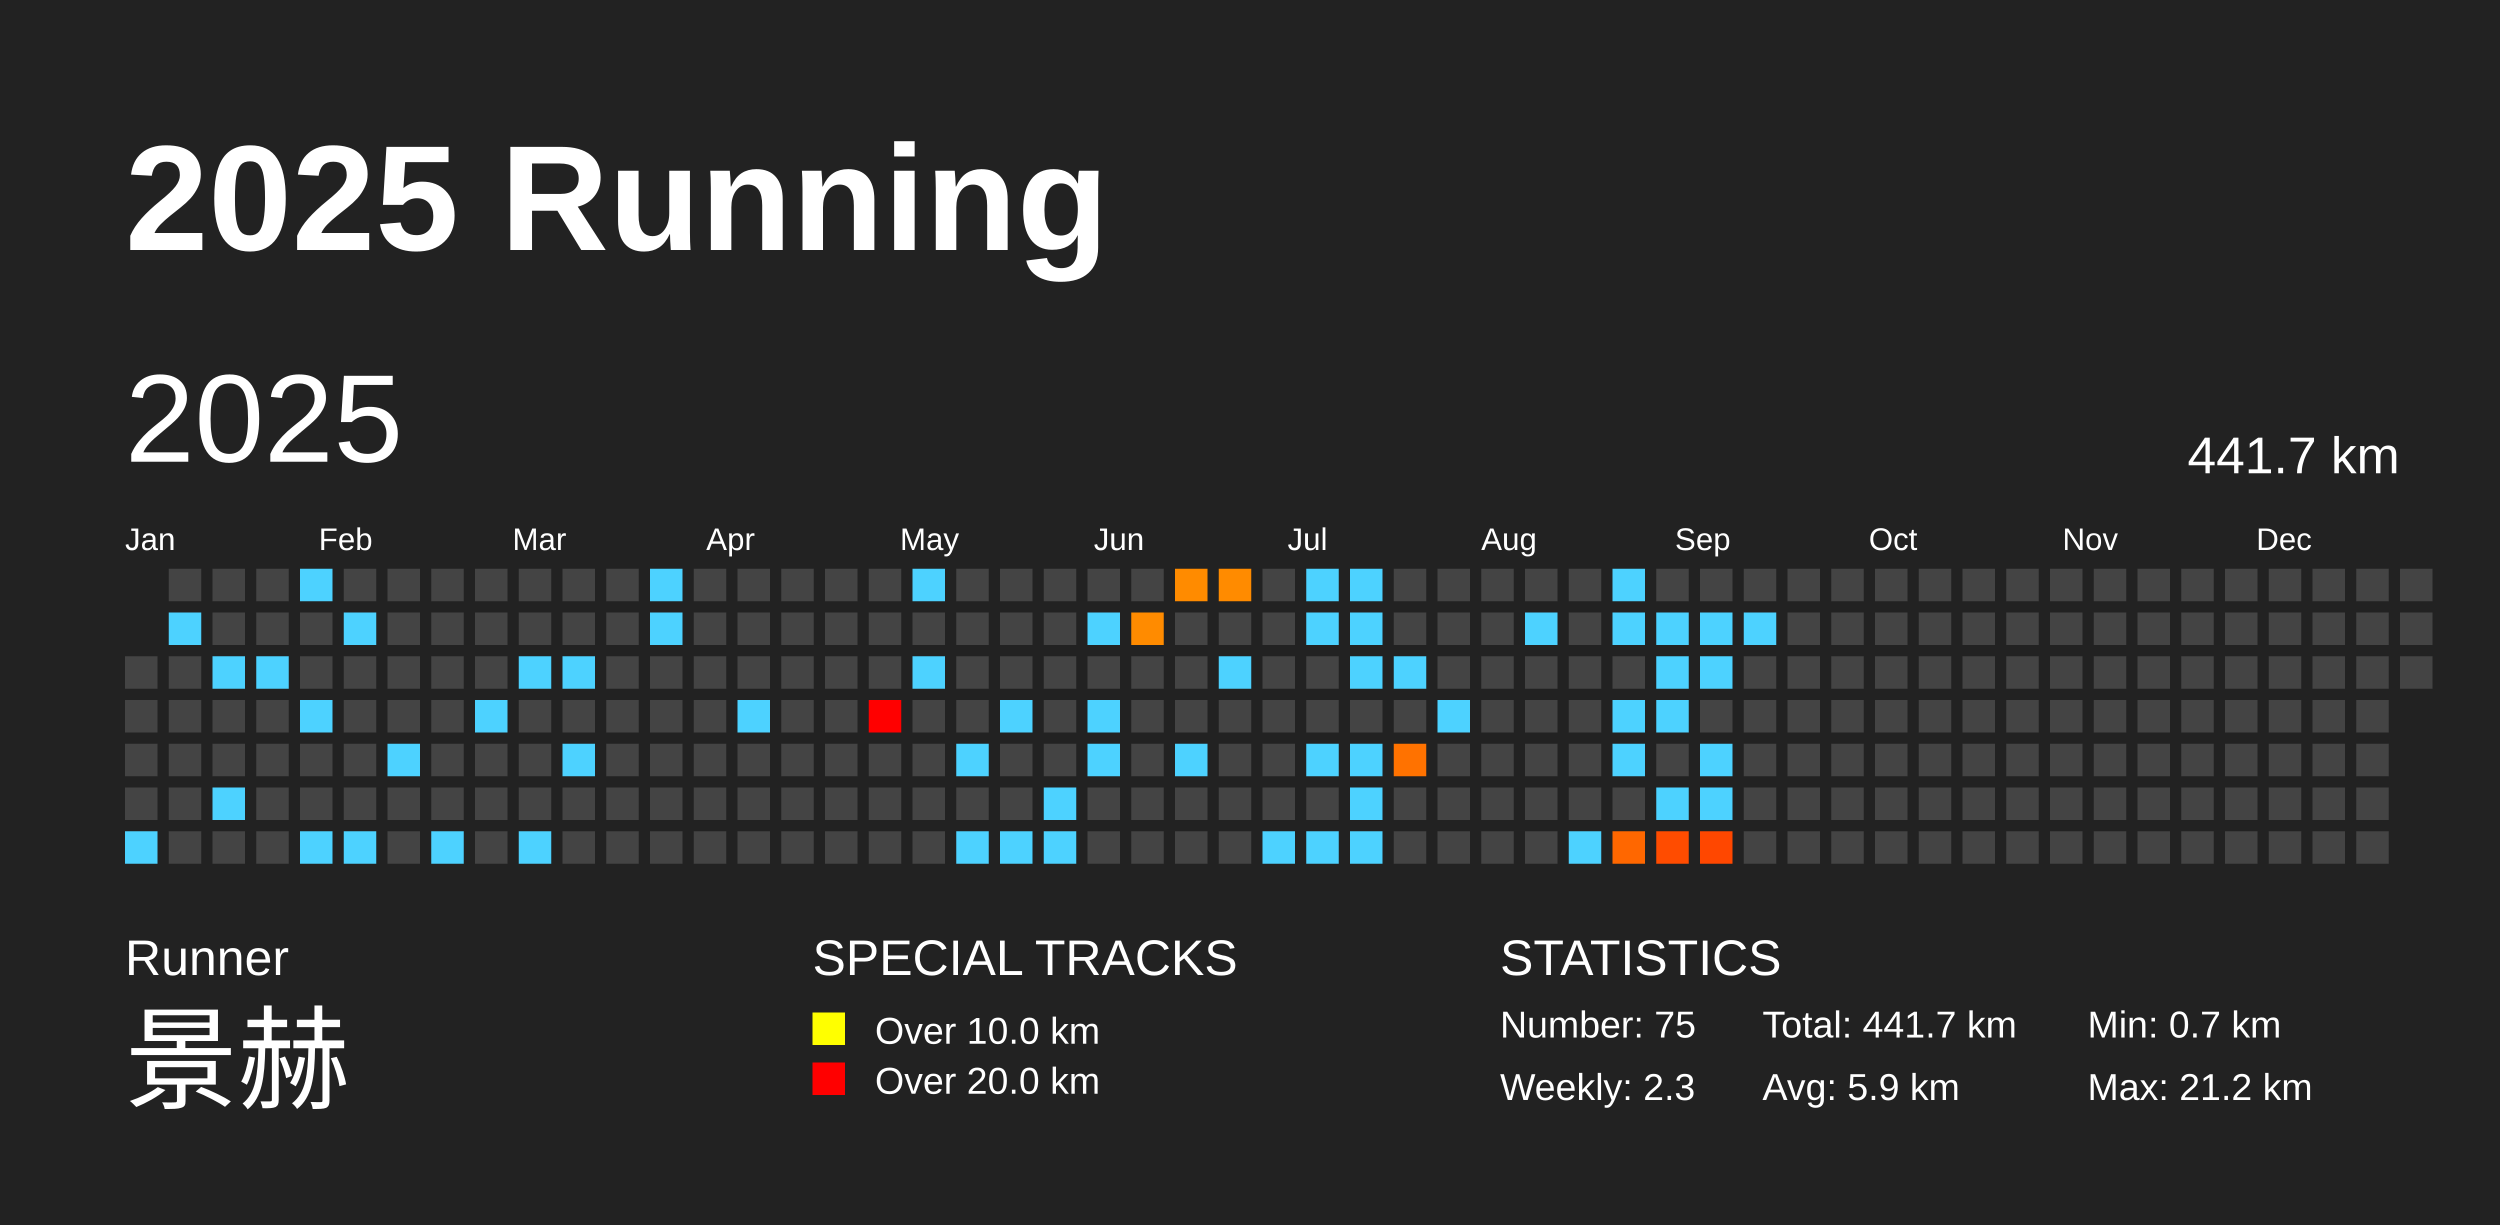
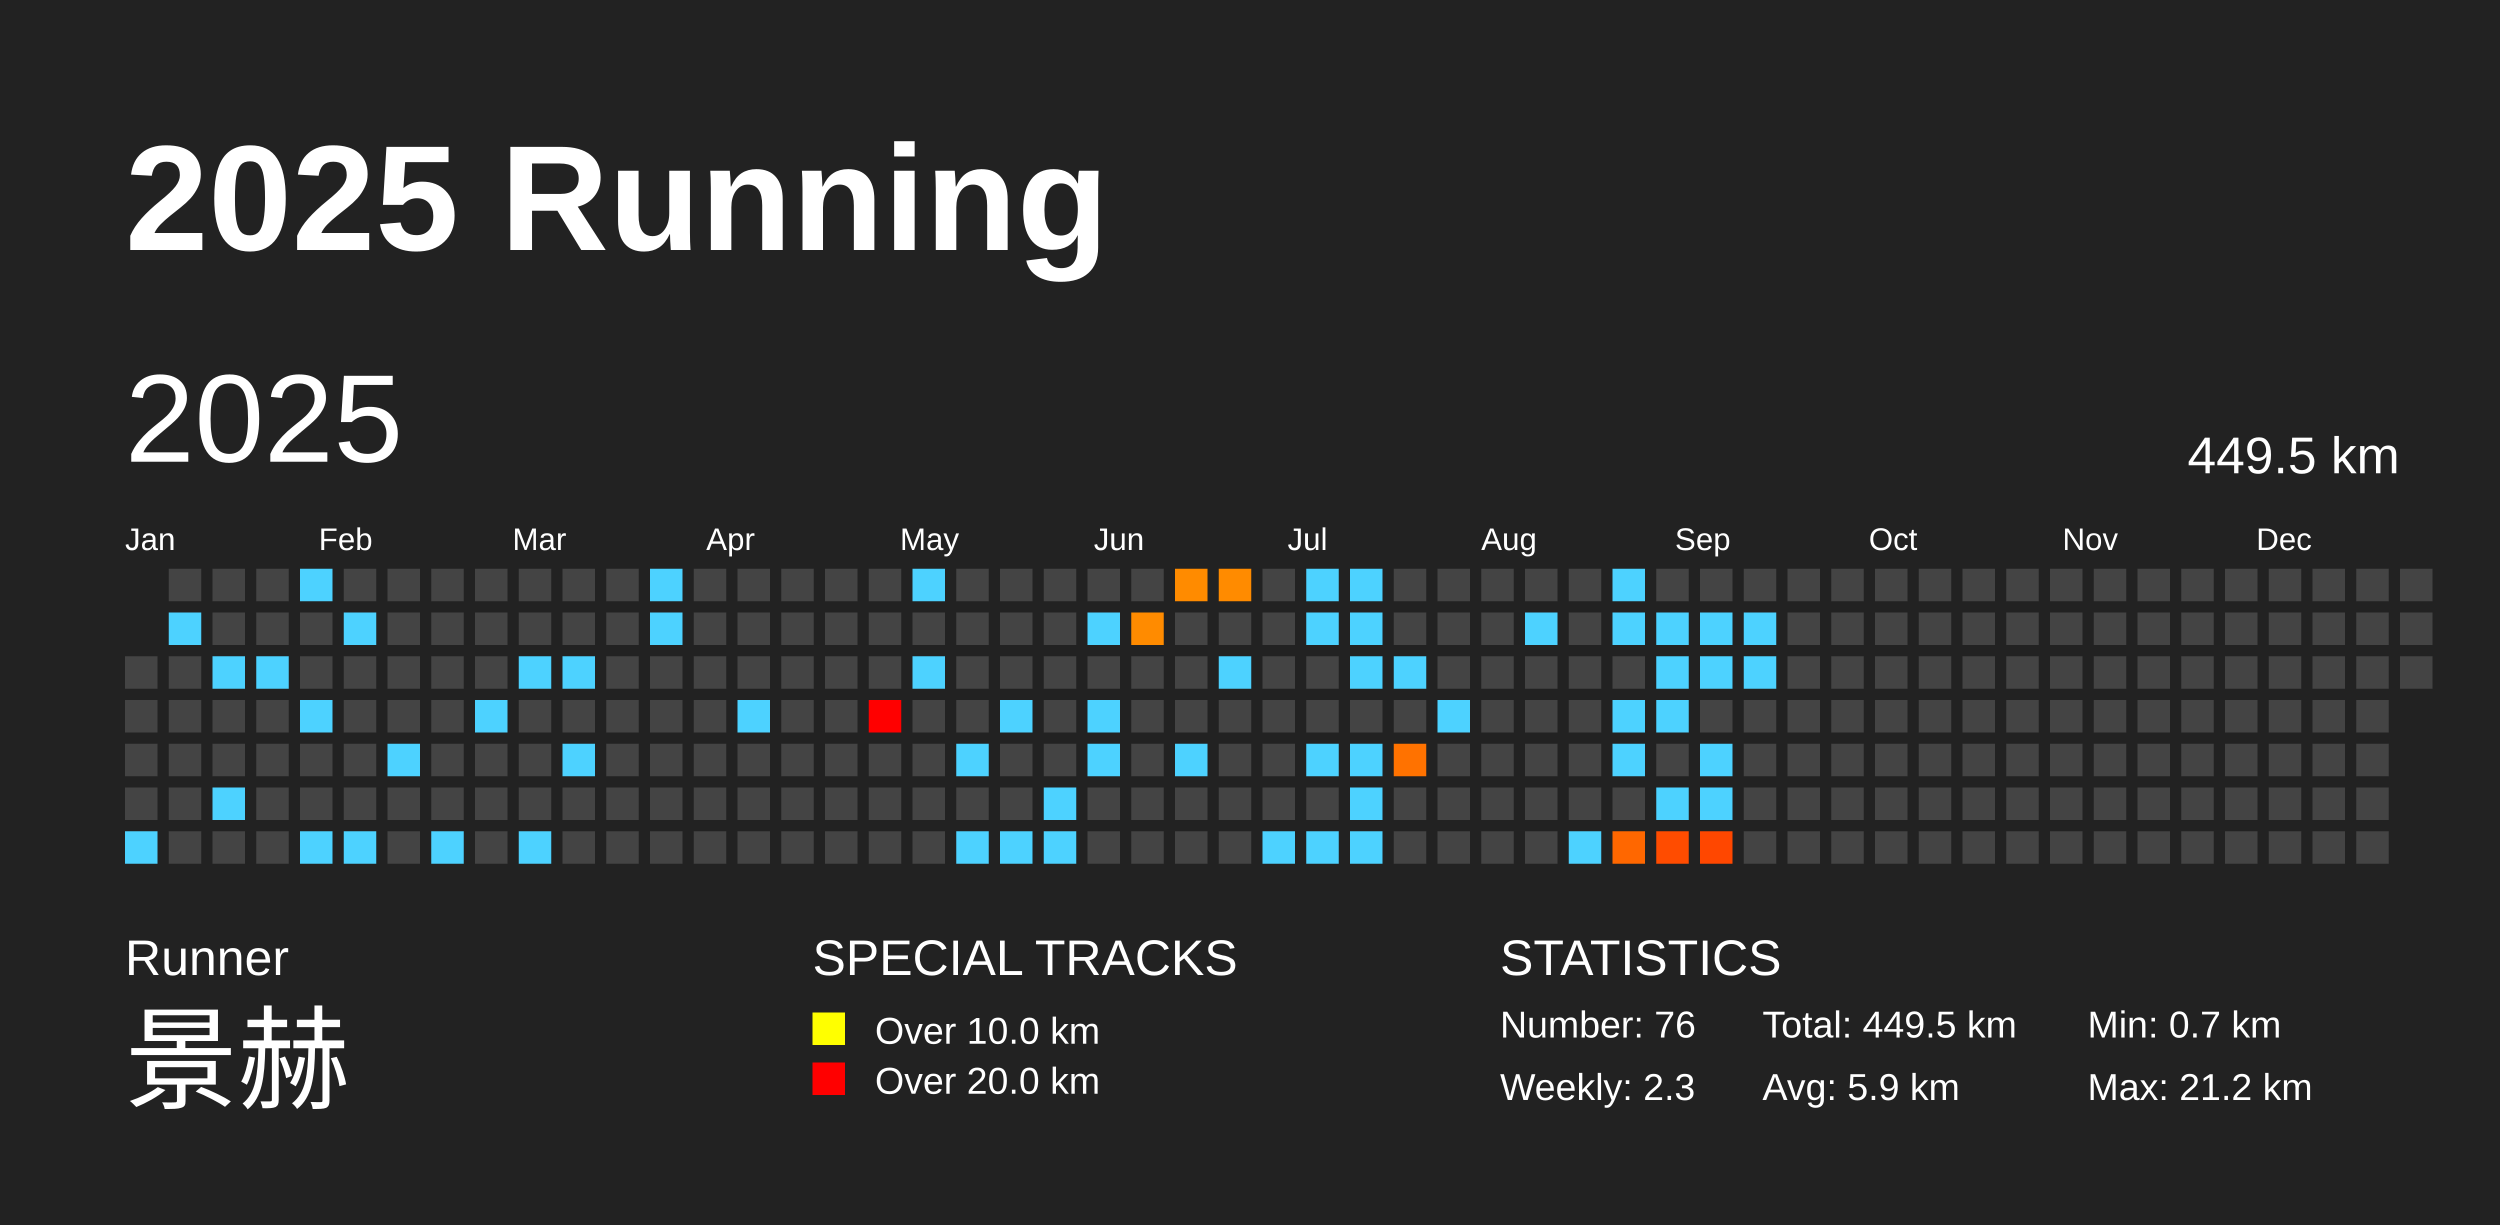
<svg xmlns="http://www.w3.org/2000/svg" baseProfile="full" height="98mm" version="1.1" viewBox="0,0,200,98" width="200mm">
  <defs />
  <rect fill="#222222" height="98" width="200" x="0" y="0" />
  <text fill="#FFFFFF" style="font-size:12px; font-family:Arial; font-weight:bold;" x="10" y="20">2025 Running</text>
  <text fill="#FFFFFF" style="font-size:4px; font-family:Arial" x="10" y="78">Runner</text>
  <text fill="#FFFFFF" style="font-size:9px; font-family:Arial" x="10" y="88">景赫</text>
  <text fill="#FFFFFF" style="font-size:4px; font-family:Arial" x="65" y="78">SPECIAL TRACKS</text>
  <rect fill="yellow" height="2.6" width="2.6" x="65" y="81" />
  <text fill="#FFFFFF" style="font-size:3px; font-family:Arial" x="70" y="83.5">Over 10.0 km</text>
  <rect fill="red" height="2.6" width="2.6" x="65" y="85" />
  <text fill="#FFFFFF" style="font-size:3px; font-family:Arial" x="70" y="87.5">Over 20.0 km</text>
  <text fill="#FFFFFF" style="font-size:4px; font-family:Arial" x="120" y="78">STATISTICS</text>
-   <text fill="#FFFFFF" style="font-size:3px; font-family:Arial" x="120" y="83">Number: 75</text>
+   <text fill="#FFFFFF" style="font-size:3px; font-family:Arial" x="120" y="83">Number: 76</text>
  <text fill="#FFFFFF" style="font-size:3px; font-family:Arial" x="120" y="88">Weekly: 2.3</text>
-   <text fill="#FFFFFF" style="font-size:3px; font-family:Arial" x="141" y="83">Total: 441.7 km</text>
+   <text fill="#FFFFFF" style="font-size:3px; font-family:Arial" x="141" y="83">Total: 449.5 km</text>
  <text fill="#FFFFFF" style="font-size:3px; font-family:Arial" x="141" y="88">Avg: 5.9 km</text>
  <text fill="#FFFFFF" style="font-size:3px; font-family:Arial" x="167" y="83">Min: 0.7 km</text>
  <text fill="#FFFFFF" style="font-size:3px; font-family:Arial" x="167" y="88">Max: 21.2 km</text>
  <text dominant-baseline="hanging" fill="#FFFFFF" style="font-size:10.0px; font-family:Arial;" x="10" y="30">2025</text>
-   <text dominant-baseline="hanging" fill="#FFFFFF" style="font-size:4.125px; font-family:Arial;" x="175" y="35">441.7 km</text>
+   <text dominant-baseline="hanging" fill="#FFFFFF" style="font-size:4.125px; font-family:Arial;" x="175" y="35">449.5 km</text>
  <text fill="#FFFFFF" style="font-size:2.5px; font-family:Arial" x="10.0" y="44">Jan</text>
  <text fill="#FFFFFF" style="font-size:2.5px; font-family:Arial" x="25.5" y="44">Feb</text>
  <text fill="#FFFFFF" style="font-size:2.5px; font-family:Arial" x="41.0" y="44">Mar</text>
  <text fill="#FFFFFF" style="font-size:2.5px; font-family:Arial" x="56.5" y="44">Apr</text>
  <text fill="#FFFFFF" style="font-size:2.5px; font-family:Arial" x="72.0" y="44">May</text>
  <text fill="#FFFFFF" style="font-size:2.5px; font-family:Arial" x="87.5" y="44">Jun</text>
  <text fill="#FFFFFF" style="font-size:2.5px; font-family:Arial" x="103.0" y="44">Jul</text>
  <text fill="#FFFFFF" style="font-size:2.5px; font-family:Arial" x="118.5" y="44">Aug</text>
  <text fill="#FFFFFF" style="font-size:2.5px; font-family:Arial" x="134.0" y="44">Sep</text>
  <text fill="#FFFFFF" style="font-size:2.5px; font-family:Arial" x="149.5" y="44">Oct</text>
  <text fill="#FFFFFF" style="font-size:2.5px; font-family:Arial" x="165.0" y="44">Nov</text>
  <text fill="#FFFFFF" style="font-size:2.5px; font-family:Arial" x="180.5" y="44">Dec</text>
  <rect fill="#444444" height="2.6" width="2.6" x="10.0" y="52.5" />
  <rect fill="#444444" height="2.6" width="2.6" x="10.0" y="56.0" />
  <rect fill="#444444" height="2.6" width="2.6" x="10.0" y="59.5" />
  <rect fill="#444444" height="2.6" width="2.6" x="10.0" y="63.0" />
  <rect fill="#4dd2ff" height="2.6" width="2.6" x="10.0" y="66.5" />
  <rect fill="#444444" height="2.6" width="2.6" x="13.5" y="45.5" />
  <rect fill="#4dd2ff" height="2.6" width="2.6" x="13.5" y="49.0" />
  <rect fill="#444444" height="2.6" width="2.6" x="13.5" y="52.5" />
  <rect fill="#444444" height="2.6" width="2.6" x="13.5" y="56.0" />
  <rect fill="#444444" height="2.6" width="2.6" x="13.5" y="59.5" />
  <rect fill="#444444" height="2.6" width="2.6" x="13.5" y="63.0" />
  <rect fill="#444444" height="2.6" width="2.6" x="13.5" y="66.5" />
  <rect fill="#444444" height="2.6" width="2.6" x="17.0" y="45.5" />
  <rect fill="#444444" height="2.6" width="2.6" x="17.0" y="49.0" />
  <rect fill="#4dd2ff" height="2.6" width="2.6" x="17.0" y="52.5" />
  <rect fill="#444444" height="2.6" width="2.6" x="17.0" y="56.0" />
  <rect fill="#444444" height="2.6" width="2.6" x="17.0" y="59.5" />
  <rect fill="#4dd2ff" height="2.6" width="2.6" x="17.0" y="63.0" />
  <rect fill="#444444" height="2.6" width="2.6" x="17.0" y="66.5" />
  <rect fill="#444444" height="2.6" width="2.6" x="20.5" y="45.5" />
  <rect fill="#444444" height="2.6" width="2.6" x="20.5" y="49.0" />
  <rect fill="#4dd2ff" height="2.6" width="2.6" x="20.5" y="52.5" />
  <rect fill="#444444" height="2.6" width="2.6" x="20.5" y="56.0" />
  <rect fill="#444444" height="2.6" width="2.6" x="20.5" y="59.5" />
  <rect fill="#444444" height="2.6" width="2.6" x="20.5" y="63.0" />
  <rect fill="#444444" height="2.6" width="2.6" x="20.5" y="66.5" />
  <rect fill="#4dd2ff" height="2.6" width="2.6" x="24.0" y="45.5" />
  <rect fill="#444444" height="2.6" width="2.6" x="24.0" y="49.0" />
  <rect fill="#444444" height="2.6" width="2.6" x="24.0" y="52.5" />
  <rect fill="#4dd2ff" height="2.6" width="2.6" x="24.0" y="56.0" />
  <rect fill="#444444" height="2.6" width="2.6" x="24.0" y="59.5" />
  <rect fill="#444444" height="2.6" width="2.6" x="24.0" y="63.0" />
  <rect fill="#4dd2ff" height="2.6" width="2.6" x="24.0" y="66.5" />
  <rect fill="#444444" height="2.6" width="2.6" x="27.5" y="45.5" />
  <rect fill="#4dd2ff" height="2.6" width="2.6" x="27.5" y="49.0" />
  <rect fill="#444444" height="2.6" width="2.6" x="27.5" y="52.5" />
  <rect fill="#444444" height="2.6" width="2.6" x="27.5" y="56.0" />
  <rect fill="#444444" height="2.6" width="2.6" x="27.5" y="59.5" />
  <rect fill="#444444" height="2.6" width="2.6" x="27.5" y="63.0" />
  <rect fill="#4dd2ff" height="2.6" width="2.6" x="27.5" y="66.5" />
  <rect fill="#444444" height="2.6" width="2.6" x="31.0" y="45.5" />
  <rect fill="#444444" height="2.6" width="2.6" x="31.0" y="49.0" />
  <rect fill="#444444" height="2.6" width="2.6" x="31.0" y="52.5" />
  <rect fill="#444444" height="2.6" width="2.6" x="31.0" y="56.0" />
  <rect fill="#4dd2ff" height="2.6" width="2.6" x="31.0" y="59.5" />
  <rect fill="#444444" height="2.6" width="2.6" x="31.0" y="63.0" />
  <rect fill="#444444" height="2.6" width="2.6" x="31.0" y="66.5" />
  <rect fill="#444444" height="2.6" width="2.6" x="34.5" y="45.5" />
  <rect fill="#444444" height="2.6" width="2.6" x="34.5" y="49.0" />
  <rect fill="#444444" height="2.6" width="2.6" x="34.5" y="52.5" />
  <rect fill="#444444" height="2.6" width="2.6" x="34.5" y="56.0" />
  <rect fill="#444444" height="2.6" width="2.6" x="34.5" y="59.5" />
  <rect fill="#444444" height="2.6" width="2.6" x="34.5" y="63.0" />
  <rect fill="#4dd2ff" height="2.6" width="2.6" x="34.5" y="66.5" />
  <rect fill="#444444" height="2.6" width="2.6" x="38.0" y="45.5" />
  <rect fill="#444444" height="2.6" width="2.6" x="38.0" y="49.0" />
  <rect fill="#444444" height="2.6" width="2.6" x="38.0" y="52.5" />
  <rect fill="#4dd2ff" height="2.6" width="2.6" x="38.0" y="56.0" />
  <rect fill="#444444" height="2.6" width="2.6" x="38.0" y="59.5" />
  <rect fill="#444444" height="2.6" width="2.6" x="38.0" y="63.0" />
  <rect fill="#444444" height="2.6" width="2.6" x="38.0" y="66.5" />
  <rect fill="#444444" height="2.6" width="2.6" x="41.5" y="45.5" />
  <rect fill="#444444" height="2.6" width="2.6" x="41.5" y="49.0" />
  <rect fill="#4dd2ff" height="2.6" width="2.6" x="41.5" y="52.5" />
  <rect fill="#444444" height="2.6" width="2.6" x="41.5" y="56.0" />
  <rect fill="#444444" height="2.6" width="2.6" x="41.5" y="59.5" />
  <rect fill="#444444" height="2.6" width="2.6" x="41.5" y="63.0" />
  <rect fill="#4dd2ff" height="2.6" width="2.6" x="41.5" y="66.5" />
  <rect fill="#444444" height="2.6" width="2.6" x="45.0" y="45.5" />
  <rect fill="#444444" height="2.6" width="2.6" x="45.0" y="49.0" />
  <rect fill="#4dd2ff" height="2.6" width="2.6" x="45.0" y="52.5" />
  <rect fill="#444444" height="2.6" width="2.6" x="45.0" y="56.0" />
  <rect fill="#4dd2ff" height="2.6" width="2.6" x="45.0" y="59.5" />
  <rect fill="#444444" height="2.6" width="2.6" x="45.0" y="63.0" />
  <rect fill="#444444" height="2.6" width="2.6" x="45.0" y="66.5" />
  <rect fill="#444444" height="2.6" width="2.6" x="48.5" y="45.5" />
  <rect fill="#444444" height="2.6" width="2.6" x="48.5" y="49.0" />
  <rect fill="#444444" height="2.6" width="2.6" x="48.5" y="52.5" />
  <rect fill="#444444" height="2.6" width="2.6" x="48.5" y="56.0" />
  <rect fill="#444444" height="2.6" width="2.6" x="48.5" y="59.5" />
  <rect fill="#444444" height="2.6" width="2.6" x="48.5" y="63.0" />
  <rect fill="#444444" height="2.6" width="2.6" x="48.5" y="66.5" />
  <rect fill="#4dd2ff" height="2.6" width="2.6" x="52.0" y="45.5" />
  <rect fill="#4dd2ff" height="2.6" width="2.6" x="52.0" y="49.0" />
  <rect fill="#444444" height="2.6" width="2.6" x="52.0" y="52.5" />
  <rect fill="#444444" height="2.6" width="2.6" x="52.0" y="56.0" />
  <rect fill="#444444" height="2.6" width="2.6" x="52.0" y="59.5" />
  <rect fill="#444444" height="2.6" width="2.6" x="52.0" y="63.0" />
  <rect fill="#444444" height="2.6" width="2.6" x="52.0" y="66.5" />
  <rect fill="#444444" height="2.6" width="2.6" x="55.5" y="45.5" />
  <rect fill="#444444" height="2.6" width="2.6" x="55.5" y="49.0" />
  <rect fill="#444444" height="2.6" width="2.6" x="55.5" y="52.5" />
  <rect fill="#444444" height="2.6" width="2.6" x="55.5" y="56.0" />
  <rect fill="#444444" height="2.6" width="2.6" x="55.5" y="59.5" />
  <rect fill="#444444" height="2.6" width="2.6" x="55.5" y="63.0" />
  <rect fill="#444444" height="2.6" width="2.6" x="55.5" y="66.5" />
  <rect fill="#444444" height="2.6" width="2.6" x="59.0" y="45.5" />
  <rect fill="#444444" height="2.6" width="2.6" x="59.0" y="49.0" />
  <rect fill="#444444" height="2.6" width="2.6" x="59.0" y="52.5" />
  <rect fill="#4dd2ff" height="2.6" width="2.6" x="59.0" y="56.0" />
  <rect fill="#444444" height="2.6" width="2.6" x="59.0" y="59.5" />
  <rect fill="#444444" height="2.6" width="2.6" x="59.0" y="63.0" />
  <rect fill="#444444" height="2.6" width="2.6" x="59.0" y="66.5" />
  <rect fill="#444444" height="2.6" width="2.6" x="62.5" y="45.5" />
  <rect fill="#444444" height="2.6" width="2.6" x="62.5" y="49.0" />
  <rect fill="#444444" height="2.6" width="2.6" x="62.5" y="52.5" />
  <rect fill="#444444" height="2.6" width="2.6" x="62.5" y="56.0" />
  <rect fill="#444444" height="2.6" width="2.6" x="62.5" y="59.5" />
  <rect fill="#444444" height="2.6" width="2.6" x="62.5" y="63.0" />
  <rect fill="#444444" height="2.6" width="2.6" x="62.5" y="66.5" />
  <rect fill="#444444" height="2.6" width="2.6" x="66.0" y="45.5" />
  <rect fill="#444444" height="2.6" width="2.6" x="66.0" y="49.0" />
  <rect fill="#444444" height="2.6" width="2.6" x="66.0" y="52.5" />
  <rect fill="#444444" height="2.6" width="2.6" x="66.0" y="56.0" />
  <rect fill="#444444" height="2.6" width="2.6" x="66.0" y="59.5" />
  <rect fill="#444444" height="2.6" width="2.6" x="66.0" y="63.0" />
  <rect fill="#444444" height="2.6" width="2.6" x="66.0" y="66.5" />
  <rect fill="#444444" height="2.6" width="2.6" x="69.5" y="45.5" />
  <rect fill="#444444" height="2.6" width="2.6" x="69.5" y="49.0" />
  <rect fill="#444444" height="2.6" width="2.6" x="69.5" y="52.5" />
  <rect fill="red" height="2.6" width="2.6" x="69.5" y="56.0" />
  <rect fill="#444444" height="2.6" width="2.6" x="69.5" y="59.5" />
  <rect fill="#444444" height="2.6" width="2.6" x="69.5" y="63.0" />
  <rect fill="#444444" height="2.6" width="2.6" x="69.5" y="66.5" />
  <rect fill="#4dd2ff" height="2.6" width="2.6" x="73.0" y="45.5" />
  <rect fill="#444444" height="2.6" width="2.6" x="73.0" y="49.0" />
  <rect fill="#4dd2ff" height="2.6" width="2.6" x="73.0" y="52.5" />
  <rect fill="#444444" height="2.6" width="2.6" x="73.0" y="56.0" />
  <rect fill="#444444" height="2.6" width="2.6" x="73.0" y="59.5" />
  <rect fill="#444444" height="2.6" width="2.6" x="73.0" y="63.0" />
  <rect fill="#444444" height="2.6" width="2.6" x="73.0" y="66.5" />
  <rect fill="#444444" height="2.6" width="2.6" x="76.5" y="45.5" />
  <rect fill="#444444" height="2.6" width="2.6" x="76.5" y="49.0" />
  <rect fill="#444444" height="2.6" width="2.6" x="76.5" y="52.5" />
  <rect fill="#444444" height="2.6" width="2.6" x="76.5" y="56.0" />
  <rect fill="#4dd2ff" height="2.6" width="2.6" x="76.5" y="59.5" />
  <rect fill="#444444" height="2.6" width="2.6" x="76.5" y="63.0" />
  <rect fill="#4dd2ff" height="2.6" width="2.6" x="76.5" y="66.5" />
  <rect fill="#444444" height="2.6" width="2.6" x="80.0" y="45.5" />
  <rect fill="#444444" height="2.6" width="2.6" x="80.0" y="49.0" />
  <rect fill="#444444" height="2.6" width="2.6" x="80.0" y="52.5" />
  <rect fill="#4dd2ff" height="2.6" width="2.6" x="80.0" y="56.0" />
  <rect fill="#444444" height="2.6" width="2.6" x="80.0" y="59.5" />
  <rect fill="#444444" height="2.6" width="2.6" x="80.0" y="63.0" />
  <rect fill="#4dd2ff" height="2.6" width="2.6" x="80.0" y="66.5" />
  <rect fill="#444444" height="2.6" width="2.6" x="83.5" y="45.5" />
  <rect fill="#444444" height="2.6" width="2.6" x="83.5" y="49.0" />
  <rect fill="#444444" height="2.6" width="2.6" x="83.5" y="52.5" />
  <rect fill="#444444" height="2.6" width="2.6" x="83.5" y="56.0" />
  <rect fill="#444444" height="2.6" width="2.6" x="83.5" y="59.5" />
  <rect fill="#4dd2ff" height="2.6" width="2.6" x="83.5" y="63.0" />
  <rect fill="#4dd2ff" height="2.6" width="2.6" x="83.5" y="66.5" />
  <rect fill="#444444" height="2.6" width="2.6" x="87.0" y="45.5" />
  <rect fill="#4dd2ff" height="2.6" width="2.6" x="87.0" y="49.0" />
  <rect fill="#444444" height="2.6" width="2.6" x="87.0" y="52.5" />
  <rect fill="#4dd2ff" height="2.6" width="2.6" x="87.0" y="56.0" />
  <rect fill="#4dd2ff" height="2.6" width="2.6" x="87.0" y="59.5" />
  <rect fill="#444444" height="2.6" width="2.6" x="87.0" y="63.0" />
  <rect fill="#444444" height="2.6" width="2.6" x="87.0" y="66.5" />
  <rect fill="#444444" height="2.6" width="2.6" x="90.5" y="45.5" />
  <rect fill="#ff8b00" height="2.6" width="2.6" x="90.5" y="49.0" />
  <rect fill="#444444" height="2.6" width="2.6" x="90.5" y="52.5" />
  <rect fill="#444444" height="2.6" width="2.6" x="90.5" y="56.0" />
  <rect fill="#444444" height="2.6" width="2.6" x="90.5" y="59.5" />
  <rect fill="#444444" height="2.6" width="2.6" x="90.5" y="63.0" />
  <rect fill="#444444" height="2.6" width="2.6" x="90.5" y="66.5" />
  <rect fill="#ff8b00" height="2.6" width="2.6" x="94.0" y="45.5" />
  <rect fill="#444444" height="2.6" width="2.6" x="94.0" y="49.0" />
  <rect fill="#444444" height="2.6" width="2.6" x="94.0" y="52.5" />
  <rect fill="#444444" height="2.6" width="2.6" x="94.0" y="56.0" />
  <rect fill="#4dd2ff" height="2.6" width="2.6" x="94.0" y="59.5" />
  <rect fill="#444444" height="2.6" width="2.6" x="94.0" y="63.0" />
  <rect fill="#444444" height="2.6" width="2.6" x="94.0" y="66.5" />
  <rect fill="#ff8b00" height="2.6" width="2.6" x="97.5" y="45.5" />
  <rect fill="#444444" height="2.6" width="2.6" x="97.5" y="49.0" />
  <rect fill="#4dd2ff" height="2.6" width="2.6" x="97.5" y="52.5" />
  <rect fill="#444444" height="2.6" width="2.6" x="97.5" y="56.0" />
  <rect fill="#444444" height="2.6" width="2.6" x="97.5" y="59.5" />
  <rect fill="#444444" height="2.6" width="2.6" x="97.5" y="63.0" />
  <rect fill="#444444" height="2.6" width="2.6" x="97.5" y="66.5" />
  <rect fill="#444444" height="2.6" width="2.6" x="101.0" y="45.5" />
  <rect fill="#444444" height="2.6" width="2.6" x="101.0" y="49.0" />
  <rect fill="#444444" height="2.6" width="2.6" x="101.0" y="52.5" />
  <rect fill="#444444" height="2.6" width="2.6" x="101.0" y="56.0" />
  <rect fill="#444444" height="2.6" width="2.6" x="101.0" y="59.5" />
  <rect fill="#444444" height="2.6" width="2.6" x="101.0" y="63.0" />
  <rect fill="#4dd2ff" height="2.6" width="2.6" x="101.0" y="66.5" />
  <rect fill="#4dd2ff" height="2.6" width="2.6" x="104.5" y="45.5" />
  <rect fill="#4dd2ff" height="2.6" width="2.6" x="104.5" y="49.0" />
  <rect fill="#444444" height="2.6" width="2.6" x="104.5" y="52.5" />
  <rect fill="#444444" height="2.6" width="2.6" x="104.5" y="56.0" />
  <rect fill="#4dd2ff" height="2.6" width="2.6" x="104.5" y="59.5" />
  <rect fill="#444444" height="2.6" width="2.6" x="104.5" y="63.0" />
  <rect fill="#4dd2ff" height="2.6" width="2.6" x="104.5" y="66.5" />
  <rect fill="#4dd2ff" height="2.6" width="2.6" x="108.0" y="45.5" />
  <rect fill="#4dd2ff" height="2.6" width="2.6" x="108.0" y="49.0" />
  <rect fill="#4dd2ff" height="2.6" width="2.6" x="108.0" y="52.5" />
  <rect fill="#444444" height="2.6" width="2.6" x="108.0" y="56.0" />
  <rect fill="#4dd2ff" height="2.6" width="2.6" x="108.0" y="59.5" />
  <rect fill="#4dd2ff" height="2.6" width="2.6" x="108.0" y="63.0" />
  <rect fill="#4dd2ff" height="2.6" width="2.6" x="108.0" y="66.5" />
  <rect fill="#444444" height="2.6" width="2.6" x="111.5" y="45.5" />
  <rect fill="#444444" height="2.6" width="2.6" x="111.5" y="49.0" />
  <rect fill="#4dd2ff" height="2.6" width="2.6" x="111.5" y="52.5" />
  <rect fill="#444444" height="2.6" width="2.6" x="111.5" y="56.0" />
  <rect fill="#ff7200" height="2.6" width="2.6" x="111.5" y="59.5" />
  <rect fill="#444444" height="2.6" width="2.6" x="111.5" y="63.0" />
  <rect fill="#444444" height="2.6" width="2.6" x="111.5" y="66.5" />
  <rect fill="#444444" height="2.6" width="2.6" x="115.0" y="45.5" />
  <rect fill="#444444" height="2.6" width="2.6" x="115.0" y="49.0" />
  <rect fill="#444444" height="2.6" width="2.6" x="115.0" y="52.5" />
  <rect fill="#4dd2ff" height="2.6" width="2.6" x="115.0" y="56.0" />
  <rect fill="#444444" height="2.6" width="2.6" x="115.0" y="59.5" />
  <rect fill="#444444" height="2.6" width="2.6" x="115.0" y="63.0" />
  <rect fill="#444444" height="2.6" width="2.6" x="115.0" y="66.5" />
  <rect fill="#444444" height="2.6" width="2.6" x="118.5" y="45.5" />
  <rect fill="#444444" height="2.6" width="2.6" x="118.5" y="49.0" />
  <rect fill="#444444" height="2.6" width="2.6" x="118.5" y="52.5" />
  <rect fill="#444444" height="2.6" width="2.6" x="118.5" y="56.0" />
  <rect fill="#444444" height="2.6" width="2.6" x="118.5" y="59.5" />
  <rect fill="#444444" height="2.6" width="2.6" x="118.5" y="63.0" />
  <rect fill="#444444" height="2.6" width="2.6" x="118.5" y="66.5" />
  <rect fill="#444444" height="2.6" width="2.6" x="122.0" y="45.5" />
  <rect fill="#4dd2ff" height="2.6" width="2.6" x="122.0" y="49.0" />
  <rect fill="#444444" height="2.6" width="2.6" x="122.0" y="52.5" />
  <rect fill="#444444" height="2.6" width="2.6" x="122.0" y="56.0" />
  <rect fill="#444444" height="2.6" width="2.6" x="122.0" y="59.5" />
  <rect fill="#444444" height="2.6" width="2.6" x="122.0" y="63.0" />
  <rect fill="#444444" height="2.6" width="2.6" x="122.0" y="66.5" />
  <rect fill="#444444" height="2.6" width="2.6" x="125.5" y="45.5" />
  <rect fill="#444444" height="2.6" width="2.6" x="125.5" y="49.0" />
  <rect fill="#444444" height="2.6" width="2.6" x="125.5" y="52.5" />
  <rect fill="#444444" height="2.6" width="2.6" x="125.5" y="56.0" />
  <rect fill="#444444" height="2.6" width="2.6" x="125.5" y="59.5" />
  <rect fill="#444444" height="2.6" width="2.6" x="125.5" y="63.0" />
  <rect fill="#4dd2ff" height="2.6" width="2.6" x="125.5" y="66.5" />
  <rect fill="#4dd2ff" height="2.6" width="2.6" x="129.0" y="45.5" />
  <rect fill="#4dd2ff" height="2.6" width="2.6" x="129.0" y="49.0" />
  <rect fill="#444444" height="2.6" width="2.6" x="129.0" y="52.5" />
  <rect fill="#4dd2ff" height="2.6" width="2.6" x="129.0" y="56.0" />
  <rect fill="#4dd2ff" height="2.6" width="2.6" x="129.0" y="59.5" />
  <rect fill="#444444" height="2.6" width="2.6" x="129.0" y="63.0" />
  <rect fill="#ff6700" height="2.6" width="2.6" x="129.0" y="66.5" />
  <rect fill="#444444" height="2.6" width="2.6" x="132.5" y="45.5" />
  <rect fill="#4dd2ff" height="2.6" width="2.6" x="132.5" y="49.0" />
  <rect fill="#4dd2ff" height="2.6" width="2.6" x="132.5" y="52.5" />
  <rect fill="#4dd2ff" height="2.6" width="2.6" x="132.5" y="56.0" />
  <rect fill="#444444" height="2.6" width="2.6" x="132.5" y="59.5" />
  <rect fill="#4dd2ff" height="2.6" width="2.6" x="132.5" y="63.0" />
  <rect fill="#ff4c00" height="2.6" width="2.6" x="132.5" y="66.5" />
  <rect fill="#444444" height="2.6" width="2.6" x="136.0" y="45.5" />
  <rect fill="#4dd2ff" height="2.6" width="2.6" x="136.0" y="49.0" />
  <rect fill="#4dd2ff" height="2.6" width="2.6" x="136.0" y="52.5" />
  <rect fill="#444444" height="2.6" width="2.6" x="136.0" y="56.0" />
  <rect fill="#4dd2ff" height="2.6" width="2.6" x="136.0" y="59.5" />
  <rect fill="#4dd2ff" height="2.6" width="2.6" x="136.0" y="63.0" />
  <rect fill="#ff4700" height="2.6" width="2.6" x="136.0" y="66.5" />
  <rect fill="#444444" height="2.6" width="2.6" x="139.5" y="45.5" />
  <rect fill="#4dd2ff" height="2.6" width="2.6" x="139.5" y="49.0" />
-   <rect fill="#444444" height="2.6" width="2.6" x="139.5" y="52.5" />
+   <rect fill="#4dd2ff" height="2.6" width="2.6" x="139.5" y="52.5" />
  <rect fill="#444444" height="2.6" width="2.6" x="139.5" y="56.0" />
  <rect fill="#444444" height="2.6" width="2.6" x="139.5" y="59.5" />
  <rect fill="#444444" height="2.6" width="2.6" x="139.5" y="63.0" />
  <rect fill="#444444" height="2.6" width="2.6" x="139.5" y="66.5" />
  <rect fill="#444444" height="2.6" width="2.6" x="143.0" y="45.5" />
  <rect fill="#444444" height="2.6" width="2.6" x="143.0" y="49.0" />
  <rect fill="#444444" height="2.6" width="2.6" x="143.0" y="52.5" />
  <rect fill="#444444" height="2.6" width="2.6" x="143.0" y="56.0" />
  <rect fill="#444444" height="2.6" width="2.6" x="143.0" y="59.5" />
  <rect fill="#444444" height="2.6" width="2.6" x="143.0" y="63.0" />
  <rect fill="#444444" height="2.6" width="2.6" x="143.0" y="66.5" />
  <rect fill="#444444" height="2.6" width="2.6" x="146.5" y="45.5" />
  <rect fill="#444444" height="2.6" width="2.6" x="146.5" y="49.0" />
  <rect fill="#444444" height="2.6" width="2.6" x="146.5" y="52.5" />
  <rect fill="#444444" height="2.6" width="2.6" x="146.5" y="56.0" />
  <rect fill="#444444" height="2.6" width="2.6" x="146.5" y="59.5" />
  <rect fill="#444444" height="2.6" width="2.6" x="146.5" y="63.0" />
  <rect fill="#444444" height="2.6" width="2.6" x="146.5" y="66.5" />
  <rect fill="#444444" height="2.6" width="2.6" x="150.0" y="45.5" />
  <rect fill="#444444" height="2.6" width="2.6" x="150.0" y="49.0" />
  <rect fill="#444444" height="2.6" width="2.6" x="150.0" y="52.5" />
  <rect fill="#444444" height="2.6" width="2.6" x="150.0" y="56.0" />
  <rect fill="#444444" height="2.6" width="2.6" x="150.0" y="59.5" />
  <rect fill="#444444" height="2.6" width="2.6" x="150.0" y="63.0" />
  <rect fill="#444444" height="2.6" width="2.6" x="150.0" y="66.5" />
  <rect fill="#444444" height="2.6" width="2.6" x="153.5" y="45.5" />
  <rect fill="#444444" height="2.6" width="2.6" x="153.5" y="49.0" />
  <rect fill="#444444" height="2.6" width="2.6" x="153.5" y="52.5" />
  <rect fill="#444444" height="2.6" width="2.6" x="153.5" y="56.0" />
  <rect fill="#444444" height="2.6" width="2.6" x="153.5" y="59.5" />
  <rect fill="#444444" height="2.6" width="2.6" x="153.5" y="63.0" />
  <rect fill="#444444" height="2.6" width="2.6" x="153.5" y="66.5" />
  <rect fill="#444444" height="2.6" width="2.6" x="157.0" y="45.5" />
  <rect fill="#444444" height="2.6" width="2.6" x="157.0" y="49.0" />
  <rect fill="#444444" height="2.6" width="2.6" x="157.0" y="52.5" />
  <rect fill="#444444" height="2.6" width="2.6" x="157.0" y="56.0" />
  <rect fill="#444444" height="2.6" width="2.6" x="157.0" y="59.5" />
  <rect fill="#444444" height="2.6" width="2.6" x="157.0" y="63.0" />
  <rect fill="#444444" height="2.6" width="2.6" x="157.0" y="66.5" />
  <rect fill="#444444" height="2.6" width="2.6" x="160.5" y="45.5" />
  <rect fill="#444444" height="2.6" width="2.6" x="160.5" y="49.0" />
  <rect fill="#444444" height="2.6" width="2.6" x="160.5" y="52.5" />
  <rect fill="#444444" height="2.6" width="2.6" x="160.5" y="56.0" />
  <rect fill="#444444" height="2.6" width="2.6" x="160.5" y="59.5" />
  <rect fill="#444444" height="2.6" width="2.6" x="160.5" y="63.0" />
  <rect fill="#444444" height="2.6" width="2.6" x="160.5" y="66.5" />
  <rect fill="#444444" height="2.6" width="2.6" x="164.0" y="45.5" />
  <rect fill="#444444" height="2.6" width="2.6" x="164.0" y="49.0" />
  <rect fill="#444444" height="2.6" width="2.6" x="164.0" y="52.5" />
  <rect fill="#444444" height="2.6" width="2.6" x="164.0" y="56.0" />
  <rect fill="#444444" height="2.6" width="2.6" x="164.0" y="59.5" />
  <rect fill="#444444" height="2.6" width="2.6" x="164.0" y="63.0" />
  <rect fill="#444444" height="2.6" width="2.6" x="164.0" y="66.5" />
  <rect fill="#444444" height="2.6" width="2.6" x="167.5" y="45.5" />
  <rect fill="#444444" height="2.6" width="2.6" x="167.5" y="49.0" />
  <rect fill="#444444" height="2.6" width="2.6" x="167.5" y="52.5" />
  <rect fill="#444444" height="2.6" width="2.6" x="167.5" y="56.0" />
  <rect fill="#444444" height="2.6" width="2.6" x="167.5" y="59.5" />
  <rect fill="#444444" height="2.6" width="2.6" x="167.5" y="63.0" />
  <rect fill="#444444" height="2.6" width="2.6" x="167.5" y="66.5" />
  <rect fill="#444444" height="2.6" width="2.6" x="171.0" y="45.5" />
  <rect fill="#444444" height="2.6" width="2.6" x="171.0" y="49.0" />
  <rect fill="#444444" height="2.6" width="2.6" x="171.0" y="52.5" />
  <rect fill="#444444" height="2.6" width="2.6" x="171.0" y="56.0" />
  <rect fill="#444444" height="2.6" width="2.6" x="171.0" y="59.5" />
  <rect fill="#444444" height="2.6" width="2.6" x="171.0" y="63.0" />
  <rect fill="#444444" height="2.6" width="2.6" x="171.0" y="66.5" />
  <rect fill="#444444" height="2.6" width="2.6" x="174.5" y="45.5" />
  <rect fill="#444444" height="2.6" width="2.6" x="174.5" y="49.0" />
  <rect fill="#444444" height="2.6" width="2.6" x="174.5" y="52.5" />
  <rect fill="#444444" height="2.6" width="2.6" x="174.5" y="56.0" />
  <rect fill="#444444" height="2.6" width="2.6" x="174.5" y="59.5" />
  <rect fill="#444444" height="2.6" width="2.6" x="174.5" y="63.0" />
  <rect fill="#444444" height="2.6" width="2.6" x="174.5" y="66.5" />
  <rect fill="#444444" height="2.6" width="2.6" x="178.0" y="45.5" />
  <rect fill="#444444" height="2.6" width="2.6" x="178.0" y="49.0" />
  <rect fill="#444444" height="2.6" width="2.6" x="178.0" y="52.5" />
  <rect fill="#444444" height="2.6" width="2.6" x="178.0" y="56.0" />
  <rect fill="#444444" height="2.6" width="2.6" x="178.0" y="59.5" />
  <rect fill="#444444" height="2.6" width="2.6" x="178.0" y="63.0" />
  <rect fill="#444444" height="2.6" width="2.6" x="178.0" y="66.5" />
  <rect fill="#444444" height="2.6" width="2.6" x="181.5" y="45.5" />
  <rect fill="#444444" height="2.6" width="2.6" x="181.5" y="49.0" />
  <rect fill="#444444" height="2.6" width="2.6" x="181.5" y="52.5" />
  <rect fill="#444444" height="2.6" width="2.6" x="181.5" y="56.0" />
  <rect fill="#444444" height="2.6" width="2.6" x="181.5" y="59.5" />
  <rect fill="#444444" height="2.6" width="2.6" x="181.5" y="63.0" />
  <rect fill="#444444" height="2.6" width="2.6" x="181.5" y="66.5" />
  <rect fill="#444444" height="2.6" width="2.6" x="185.0" y="45.5" />
  <rect fill="#444444" height="2.6" width="2.6" x="185.0" y="49.0" />
  <rect fill="#444444" height="2.6" width="2.6" x="185.0" y="52.5" />
  <rect fill="#444444" height="2.6" width="2.6" x="185.0" y="56.0" />
  <rect fill="#444444" height="2.6" width="2.6" x="185.0" y="59.5" />
  <rect fill="#444444" height="2.6" width="2.6" x="185.0" y="63.0" />
  <rect fill="#444444" height="2.6" width="2.6" x="185.0" y="66.5" />
  <rect fill="#444444" height="2.6" width="2.6" x="188.5" y="45.5" />
  <rect fill="#444444" height="2.6" width="2.6" x="188.5" y="49.0" />
  <rect fill="#444444" height="2.6" width="2.6" x="188.5" y="52.5" />
  <rect fill="#444444" height="2.6" width="2.6" x="188.5" y="56.0" />
  <rect fill="#444444" height="2.6" width="2.6" x="188.5" y="59.5" />
  <rect fill="#444444" height="2.6" width="2.6" x="188.5" y="63.0" />
  <rect fill="#444444" height="2.6" width="2.6" x="188.5" y="66.5" />
  <rect fill="#444444" height="2.6" width="2.6" x="192.0" y="45.5" />
  <rect fill="#444444" height="2.6" width="2.6" x="192.0" y="49.0" />
  <rect fill="#444444" height="2.6" width="2.6" x="192.0" y="52.5" />
</svg>
